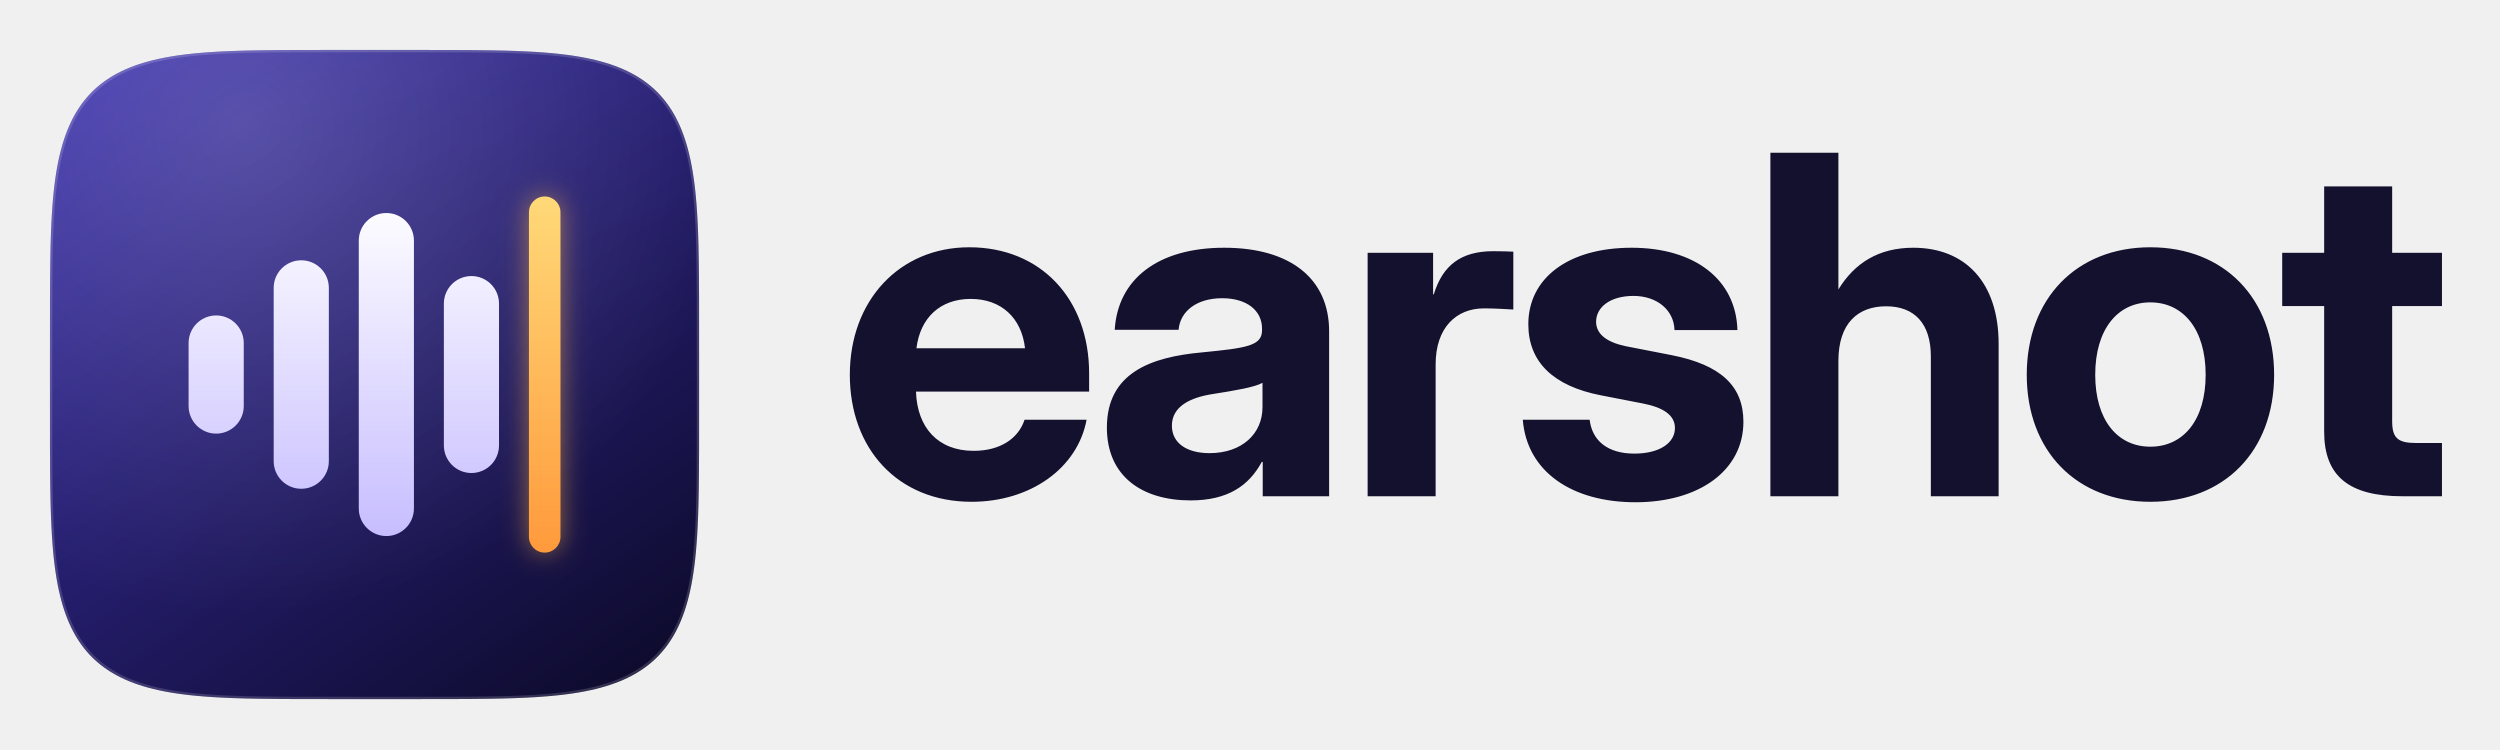
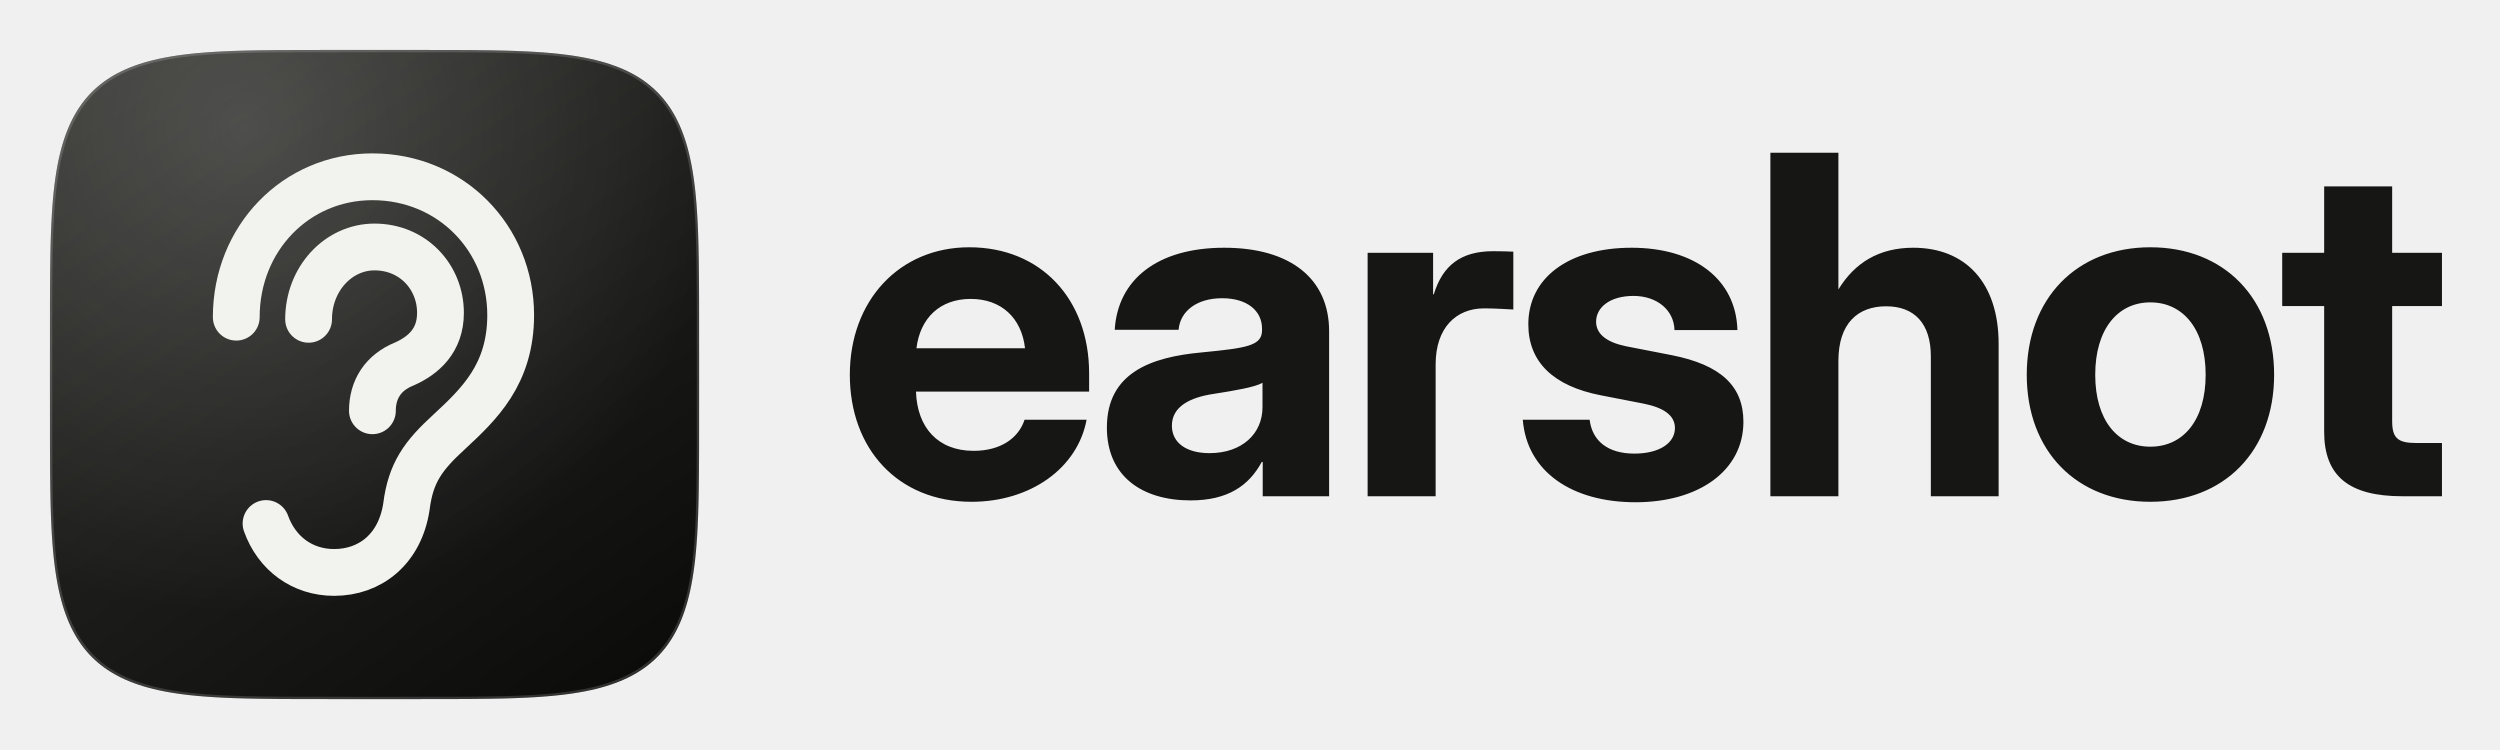
<svg xmlns="http://www.w3.org/2000/svg" width="801" height="240" viewBox="0 0 801 240">
  <defs>
    <linearGradient id="bg" x1="0.15" y1="0" x2="0.85" y2="1">
-       <stop offset="0" stop-color="#3A2FA8" />
-       <stop offset="1" stop-color="#0E0B2E" />
+       <stop offset="0" stop-color="#2C2C29" />
+       <stop offset="1" stop-color="#0C0C0B" />
    </linearGradient>
    <radialGradient id="highlight" cx="0.3" cy="0.12" r="0.75">
      <stop offset="0" stop-color="#FFFFFF" stop-opacity="0.18" />
      <stop offset="1" stop-color="#FFFFFF" stop-opacity="0" />
    </radialGradient>
-     <linearGradient id="bar" gradientUnits="userSpaceOnUse" x1="0" y1="286" x2="0" y2="738">
-       <stop offset="0" stop-color="#FFFFFF" />
-       <stop offset="1" stop-color="#C4BAFF" />
-     </linearGradient>
-     <linearGradient id="cursor" x1="0" y1="0" x2="0" y2="1">
-       <stop offset="0" stop-color="#FFD978" />
-       <stop offset="1" stop-color="#FF9A3C" />
-     </linearGradient>
-     <filter id="cursor-glow" x="-150%" y="-20%" width="400%" height="140%">
-       <feGaussianBlur stdDeviation="16" />
-     </filter>
    <clipPath id="tile-clip">
      <path d="M 924.00 512.00 L 923.95 605.51 L 923.80 635.37 L 923.55 657.07 L 923.21 674.71 L 922.76 689.84 L 922.21 703.21 L 921.56 715.26 L 920.81 726.28 L 919.97 736.47 L 919.02 745.95 L 917.96 754.84 L 916.81 763.20 L 915.55 771.12 L 914.19 778.62 L 912.73 785.76 L 911.16 792.56 L 909.48 799.07 L 907.70 805.29 L 905.81 811.25 L 903.80 816.97 L 901.69 822.46 L 899.47 827.73 L 897.13 832.80 L 894.68 837.68 L 892.11 842.38 L 889.42 846.89 L 886.61 851.24 L 883.68 855.43 L 880.62 859.46 L 877.44 863.34 L 874.12 867.08 L 870.67 870.67 L 867.08 874.12 L 863.34 877.44 L 859.46 880.62 L 855.43 883.68 L 851.24 886.61 L 846.89 889.42 L 842.38 892.11 L 837.68 894.68 L 832.80 897.13 L 827.73 899.47 L 822.46 901.69 L 816.97 903.80 L 811.25 905.81 L 805.29 907.70 L 799.07 909.48 L 792.56 911.16 L 785.76 912.73 L 778.62 914.19 L 771.12 915.55 L 763.20 916.81 L 754.84 917.96 L 745.95 919.02 L 736.47 919.97 L 726.28 920.81 L 715.26 921.56 L 703.21 922.21 L 689.84 922.76 L 674.71 923.21 L 657.07 923.55 L 635.37 923.80 L 605.51 923.95 L 512.00 924.00 L 418.49 923.95 L 388.63 923.80 L 366.93 923.55 L 349.29 923.21 L 334.16 922.76 L 320.79 922.21 L 308.74 921.56 L 297.72 920.81 L 287.53 919.97 L 278.05 919.02 L 269.16 917.96 L 260.80 916.81 L 252.88 915.55 L 245.38 914.19 L 238.24 912.73 L 231.44 911.16 L 224.93 909.48 L 218.71 907.70 L 212.75 905.81 L 207.03 903.80 L 201.54 901.69 L 196.27 899.47 L 191.20 897.13 L 186.32 894.68 L 181.62 892.11 L 177.11 889.42 L 172.76 886.61 L 168.57 883.68 L 164.54 880.62 L 160.66 877.44 L 156.92 874.12 L 153.33 870.67 L 149.88 867.08 L 146.56 863.34 L 143.38 859.46 L 140.32 855.43 L 137.39 851.24 L 134.58 846.89 L 131.89 842.38 L 129.32 837.68 L 126.87 832.80 L 124.53 827.73 L 122.31 822.46 L 120.20 816.97 L 118.19 811.25 L 116.30 805.29 L 114.52 799.07 L 112.84 792.56 L 111.27 785.76 L 109.81 778.62 L 108.45 771.12 L 107.19 763.20 L 106.04 754.84 L 104.98 745.95 L 104.03 736.47 L 103.19 726.28 L 102.44 715.26 L 101.79 703.21 L 101.24 689.84 L 100.79 674.71 L 100.45 657.07 L 100.20 635.37 L 100.05 605.51 L 100.00 512.00 L 100.05 418.49 L 100.20 388.63 L 100.45 366.93 L 100.79 349.29 L 101.24 334.16 L 101.79 320.79 L 102.44 308.74 L 103.19 297.72 L 104.03 287.53 L 104.98 278.05 L 106.04 269.16 L 107.19 260.80 L 108.45 252.88 L 109.81 245.38 L 111.27 238.24 L 112.84 231.44 L 114.52 224.93 L 116.30 218.71 L 118.19 212.75 L 120.20 207.03 L 122.31 201.54 L 124.53 196.27 L 126.87 191.20 L 129.32 186.32 L 131.89 181.62 L 134.58 177.11 L 137.39 172.76 L 140.32 168.57 L 143.38 164.54 L 146.56 160.66 L 149.88 156.92 L 153.33 153.33 L 156.92 149.88 L 160.66 146.56 L 164.54 143.38 L 168.57 140.32 L 172.76 137.39 L 177.11 134.58 L 181.62 131.89 L 186.32 129.32 L 191.20 126.87 L 196.27 124.53 L 201.54 122.31 L 207.03 120.20 L 212.75 118.19 L 218.71 116.30 L 224.93 114.52 L 231.44 112.84 L 238.24 111.27 L 245.38 109.81 L 252.88 108.45 L 260.80 107.19 L 269.16 106.04 L 278.05 104.98 L 287.53 104.03 L 297.72 103.19 L 308.74 102.44 L 320.79 101.79 L 334.16 101.24 L 349.29 100.79 L 366.93 100.45 L 388.63 100.20 L 418.49 100.05 L 512.00 100.00 L 605.51 100.05 L 635.37 100.20 L 657.07 100.45 L 674.71 100.79 L 689.84 101.24 L 703.21 101.79 L 715.26 102.44 L 726.28 103.19 L 736.47 104.03 L 745.95 104.98 L 754.84 106.04 L 763.20 107.19 L 771.12 108.45 L 778.62 109.81 L 785.76 111.27 L 792.56 112.84 L 799.07 114.52 L 805.29 116.30 L 811.25 118.19 L 816.97 120.20 L 822.46 122.31 L 827.73 124.53 L 832.80 126.87 L 837.68 129.32 L 842.38 131.89 L 846.89 134.58 L 851.24 137.39 L 855.43 140.32 L 859.46 143.38 L 863.34 146.56 L 867.08 149.88 L 870.67 153.33 L 874.12 156.92 L 877.44 160.66 L 880.62 164.54 L 883.68 168.57 L 886.61 172.76 L 889.42 177.11 L 892.11 181.62 L 894.68 186.32 L 897.13 191.20 L 899.47 196.27 L 901.69 201.54 L 903.80 207.03 L 905.81 212.75 L 907.70 218.71 L 909.48 224.93 L 911.16 231.44 L 912.73 238.24 L 914.19 245.38 L 915.55 252.88 L 916.81 260.80 L 917.96 269.16 L 919.02 278.05 L 919.97 287.53 L 920.81 297.72 L 921.56 308.74 L 922.21 320.79 L 922.76 334.16 L 923.21 349.29 L 923.55 366.93 L 923.80 388.63 L 923.95 418.49 Z" />
    </clipPath>
  </defs>
  <g transform="translate(16 16) scale(0.2524272) translate(-100 -100)">
    <path d="M 924.00 512.00 L 923.95 605.51 L 923.80 635.37 L 923.55 657.07 L 923.21 674.71 L 922.76 689.84 L 922.21 703.21 L 921.56 715.26 L 920.81 726.28 L 919.97 736.47 L 919.02 745.95 L 917.96 754.84 L 916.81 763.20 L 915.55 771.12 L 914.19 778.62 L 912.73 785.76 L 911.16 792.56 L 909.48 799.07 L 907.70 805.29 L 905.81 811.25 L 903.80 816.97 L 901.69 822.46 L 899.47 827.73 L 897.13 832.80 L 894.68 837.68 L 892.11 842.38 L 889.42 846.89 L 886.61 851.24 L 883.68 855.43 L 880.62 859.46 L 877.44 863.34 L 874.12 867.08 L 870.67 870.67 L 867.08 874.12 L 863.34 877.44 L 859.46 880.62 L 855.43 883.68 L 851.24 886.61 L 846.89 889.42 L 842.38 892.11 L 837.68 894.68 L 832.80 897.13 L 827.73 899.47 L 822.46 901.69 L 816.97 903.80 L 811.25 905.81 L 805.29 907.70 L 799.07 909.48 L 792.56 911.16 L 785.76 912.73 L 778.62 914.19 L 771.12 915.55 L 763.20 916.81 L 754.84 917.96 L 745.95 919.02 L 736.47 919.97 L 726.28 920.81 L 715.26 921.56 L 703.21 922.21 L 689.84 922.76 L 674.71 923.21 L 657.07 923.55 L 635.37 923.80 L 605.51 923.95 L 512.00 924.00 L 418.49 923.95 L 388.63 923.80 L 366.93 923.55 L 349.29 923.21 L 334.16 922.76 L 320.79 922.21 L 308.74 921.56 L 297.72 920.81 L 287.53 919.97 L 278.05 919.02 L 269.16 917.96 L 260.80 916.81 L 252.88 915.55 L 245.38 914.19 L 238.24 912.73 L 231.44 911.16 L 224.93 909.48 L 218.71 907.70 L 212.75 905.81 L 207.03 903.80 L 201.54 901.69 L 196.27 899.47 L 191.20 897.13 L 186.32 894.68 L 181.62 892.11 L 177.11 889.42 L 172.76 886.61 L 168.57 883.68 L 164.54 880.62 L 160.66 877.44 L 156.92 874.12 L 153.33 870.67 L 149.88 867.08 L 146.56 863.34 L 143.38 859.46 L 140.32 855.43 L 137.39 851.24 L 134.58 846.89 L 131.89 842.38 L 129.32 837.68 L 126.87 832.80 L 124.53 827.73 L 122.31 822.46 L 120.20 816.97 L 118.19 811.25 L 116.30 805.29 L 114.52 799.07 L 112.84 792.56 L 111.27 785.76 L 109.81 778.62 L 108.45 771.12 L 107.19 763.20 L 106.04 754.84 L 104.98 745.95 L 104.03 736.47 L 103.19 726.28 L 102.44 715.26 L 101.79 703.21 L 101.24 689.84 L 100.79 674.71 L 100.45 657.07 L 100.20 635.37 L 100.05 605.51 L 100.00 512.00 L 100.05 418.49 L 100.20 388.63 L 100.45 366.93 L 100.79 349.29 L 101.24 334.16 L 101.79 320.79 L 102.44 308.74 L 103.19 297.72 L 104.03 287.53 L 104.98 278.05 L 106.04 269.16 L 107.19 260.80 L 108.45 252.88 L 109.81 245.38 L 111.27 238.24 L 112.84 231.44 L 114.52 224.93 L 116.30 218.71 L 118.19 212.75 L 120.20 207.03 L 122.31 201.54 L 124.53 196.27 L 126.87 191.20 L 129.32 186.32 L 131.89 181.62 L 134.58 177.11 L 137.39 172.76 L 140.32 168.57 L 143.38 164.54 L 146.56 160.66 L 149.88 156.92 L 153.33 153.33 L 156.92 149.88 L 160.66 146.56 L 164.54 143.38 L 168.57 140.32 L 172.76 137.39 L 177.11 134.58 L 181.62 131.89 L 186.32 129.32 L 191.20 126.87 L 196.27 124.53 L 201.54 122.31 L 207.03 120.20 L 212.75 118.19 L 218.71 116.30 L 224.93 114.52 L 231.44 112.84 L 238.24 111.27 L 245.38 109.81 L 252.88 108.45 L 260.80 107.19 L 269.16 106.04 L 278.05 104.98 L 287.53 104.03 L 297.72 103.19 L 308.74 102.44 L 320.79 101.79 L 334.16 101.24 L 349.29 100.79 L 366.93 100.45 L 388.63 100.20 L 418.49 100.05 L 512.00 100.00 L 605.51 100.05 L 635.37 100.20 L 657.07 100.45 L 674.71 100.79 L 689.84 101.24 L 703.21 101.79 L 715.26 102.44 L 726.28 103.19 L 736.47 104.03 L 745.95 104.98 L 754.84 106.04 L 763.20 107.19 L 771.12 108.45 L 778.62 109.81 L 785.76 111.27 L 792.56 112.84 L 799.07 114.52 L 805.29 116.30 L 811.25 118.19 L 816.97 120.20 L 822.46 122.31 L 827.73 124.53 L 832.80 126.87 L 837.68 129.32 L 842.38 131.89 L 846.89 134.58 L 851.24 137.39 L 855.43 140.32 L 859.46 143.38 L 863.34 146.56 L 867.08 149.88 L 870.67 153.33 L 874.12 156.92 L 877.44 160.66 L 880.62 164.54 L 883.68 168.57 L 886.61 172.76 L 889.42 177.11 L 892.11 181.62 L 894.68 186.32 L 897.13 191.20 L 899.47 196.27 L 901.69 201.54 L 903.80 207.03 L 905.81 212.75 L 907.70 218.71 L 909.48 224.93 L 911.16 231.44 L 912.73 238.24 L 914.19 245.38 L 915.55 252.88 L 916.81 260.80 L 917.96 269.16 L 919.02 278.05 L 919.97 287.53 L 920.81 297.72 L 921.56 308.74 L 922.21 320.79 L 922.76 334.16 L 923.21 349.29 L 923.55 366.93 L 923.80 388.63 L 923.95 418.49 Z" fill="url(#bg)" />
    <g clip-path="url(#tile-clip)">
      <rect x="100" y="100" width="824" height="824" fill="url(#highlight)" />
-       <g id="mark">
-         <rect x="276" y="437" width="70" height="150" rx="35" fill="url(#bar)" />
-         <rect x="384" y="367" width="70" height="290" rx="35" fill="url(#bar)" />
-         <rect x="492" y="307" width="70" height="410" rx="35" fill="url(#bar)" />
-         <rect x="600" y="387" width="70" height="250" rx="35" fill="url(#bar)" />
-         <rect x="708" y="286" width="40" height="452" rx="20" fill="#FFB23F" opacity="0.55" filter="url(#cursor-glow)" />
-         <rect x="708" y="286" width="40" height="452" rx="20" fill="url(#cursor)" />
+       <g id="mark" transform="translate(161 180) scale(27)" fill="none" stroke="#F2F2EE" stroke-width="2.2" stroke-linecap="round" stroke-linejoin="round">
+         <path d="M6.5 9.6C6.5 5.9 9.3 3 12.9 3C16.6 3 19.4 5.9 19.4 9.5C19.4 12.3 17.9 13.7 16.5 15C15.3 16.1 14.7 16.9 14.5 18.5C14.2 20.5 12.8 21.6 11.1 21.6C9.6 21.6 8.4 20.7 7.9 19.3" />
+         <path d="M9.9 9.7C9.9 7.8 11.3 6.3 13 6.3C14.8 6.3 16.1 7.7 16.1 9.4C16.1 10.7 15.3 11.4 14.4 11.8C13.4 12.2 12.9 13 12.9 14" />
      </g>
    </g>
    <path d="M 924.00 512.00 L 923.95 605.51 L 923.80 635.37 L 923.55 657.07 L 923.21 674.71 L 922.76 689.84 L 922.21 703.21 L 921.56 715.26 L 920.81 726.28 L 919.97 736.47 L 919.02 745.95 L 917.96 754.84 L 916.81 763.20 L 915.55 771.12 L 914.19 778.62 L 912.73 785.76 L 911.16 792.56 L 909.48 799.07 L 907.70 805.29 L 905.81 811.25 L 903.80 816.97 L 901.69 822.46 L 899.47 827.73 L 897.13 832.80 L 894.68 837.68 L 892.11 842.38 L 889.42 846.89 L 886.61 851.24 L 883.68 855.43 L 880.62 859.46 L 877.44 863.34 L 874.12 867.08 L 870.67 870.67 L 867.08 874.12 L 863.34 877.44 L 859.46 880.62 L 855.43 883.68 L 851.24 886.61 L 846.89 889.42 L 842.38 892.11 L 837.68 894.68 L 832.80 897.13 L 827.73 899.47 L 822.46 901.69 L 816.97 903.80 L 811.25 905.81 L 805.29 907.70 L 799.07 909.48 L 792.56 911.16 L 785.76 912.73 L 778.62 914.19 L 771.12 915.55 L 763.20 916.81 L 754.84 917.96 L 745.95 919.02 L 736.47 919.97 L 726.28 920.81 L 715.26 921.56 L 703.21 922.21 L 689.84 922.76 L 674.71 923.21 L 657.07 923.55 L 635.37 923.80 L 605.51 923.95 L 512.00 924.00 L 418.49 923.95 L 388.63 923.80 L 366.93 923.55 L 349.29 923.21 L 334.16 922.76 L 320.79 922.21 L 308.74 921.56 L 297.72 920.81 L 287.53 919.97 L 278.05 919.02 L 269.16 917.96 L 260.80 916.81 L 252.88 915.55 L 245.38 914.19 L 238.24 912.73 L 231.44 911.16 L 224.93 909.48 L 218.71 907.70 L 212.75 905.81 L 207.03 903.80 L 201.54 901.69 L 196.27 899.47 L 191.20 897.13 L 186.32 894.68 L 181.62 892.11 L 177.11 889.42 L 172.76 886.61 L 168.57 883.68 L 164.54 880.62 L 160.66 877.44 L 156.92 874.12 L 153.33 870.67 L 149.88 867.08 L 146.56 863.34 L 143.38 859.46 L 140.32 855.43 L 137.39 851.24 L 134.58 846.89 L 131.89 842.38 L 129.32 837.68 L 126.87 832.80 L 124.53 827.73 L 122.31 822.46 L 120.20 816.97 L 118.19 811.25 L 116.30 805.29 L 114.52 799.07 L 112.84 792.56 L 111.27 785.76 L 109.81 778.62 L 108.45 771.12 L 107.19 763.20 L 106.04 754.84 L 104.98 745.95 L 104.03 736.47 L 103.19 726.28 L 102.44 715.26 L 101.79 703.21 L 101.24 689.84 L 100.79 674.71 L 100.45 657.07 L 100.20 635.37 L 100.05 605.51 L 100.00 512.00 L 100.05 418.49 L 100.20 388.63 L 100.45 366.93 L 100.79 349.29 L 101.24 334.16 L 101.79 320.79 L 102.44 308.74 L 103.19 297.72 L 104.03 287.53 L 104.98 278.05 L 106.04 269.16 L 107.19 260.80 L 108.45 252.88 L 109.81 245.38 L 111.27 238.24 L 112.84 231.44 L 114.52 224.93 L 116.30 218.71 L 118.19 212.75 L 120.20 207.03 L 122.31 201.54 L 124.53 196.27 L 126.87 191.20 L 129.32 186.32 L 131.89 181.62 L 134.58 177.11 L 137.39 172.76 L 140.32 168.57 L 143.38 164.54 L 146.56 160.66 L 149.88 156.92 L 153.33 153.33 L 156.92 149.88 L 160.66 146.56 L 164.54 143.38 L 168.57 140.32 L 172.76 137.39 L 177.11 134.58 L 181.62 131.89 L 186.32 129.32 L 191.20 126.87 L 196.27 124.53 L 201.54 122.31 L 207.03 120.20 L 212.75 118.19 L 218.71 116.30 L 224.93 114.52 L 231.44 112.84 L 238.24 111.27 L 245.38 109.81 L 252.88 108.45 L 260.80 107.19 L 269.16 106.04 L 278.05 104.98 L 287.53 104.03 L 297.72 103.19 L 308.74 102.44 L 320.79 101.79 L 334.16 101.24 L 349.29 100.79 L 366.93 100.45 L 388.63 100.20 L 418.49 100.05 L 512.00 100.00 L 605.51 100.05 L 635.37 100.20 L 657.07 100.45 L 674.71 100.79 L 689.84 101.24 L 703.21 101.79 L 715.26 102.44 L 726.28 103.19 L 736.47 104.03 L 745.95 104.98 L 754.84 106.04 L 763.20 107.19 L 771.12 108.45 L 778.62 109.81 L 785.76 111.27 L 792.56 112.84 L 799.07 114.52 L 805.29 116.30 L 811.25 118.19 L 816.97 120.20 L 822.46 122.31 L 827.73 124.53 L 832.80 126.87 L 837.68 129.32 L 842.38 131.89 L 846.89 134.58 L 851.24 137.39 L 855.43 140.32 L 859.46 143.38 L 863.34 146.56 L 867.08 149.88 L 870.67 153.33 L 874.12 156.92 L 877.44 160.66 L 880.62 164.54 L 883.68 168.57 L 886.61 172.76 L 889.42 177.11 L 892.11 181.62 L 894.68 186.32 L 897.13 191.20 L 899.47 196.27 L 901.69 201.54 L 903.80 207.03 L 905.81 212.75 L 907.70 218.71 L 909.48 224.93 L 911.16 231.44 L 912.73 238.24 L 914.19 245.38 L 915.55 252.88 L 916.81 260.80 L 917.96 269.16 L 919.02 278.05 L 919.97 287.53 L 920.81 297.72 L 921.56 308.74 L 922.21 320.79 L 922.76 334.16 L 923.21 349.29 L 923.55 366.93 L 923.80 388.63 L 923.95 418.49 Z" fill="none" stroke="#FFFFFF" stroke-opacity="0.16" stroke-width="3" transform="translate(512 512) scale(0.9964) translate(-512 -512)" />
  </g>
-   <g transform="translate(268 159.0) scale(0.78)" fill="#14112E">
+   <g transform="translate(268 159.0) scale(0.78)" fill="#161615">
    <path id="wordmark" data-width="663.7" d="M55.492 2.273C79.735 2.273 99.053 -11.553 102.746 -31.439H77.273C74.716 -23.674 67.235 -18.655 56.345 -18.655C41.667 -18.655 33.144 -28.22 32.67 -42.992H103.788V-50.473C103.788 -80.966 83.996 -102.273 54.545 -102.273C25.852 -102.273 5.492 -80.398 5.492 -49.905C5.492 -19.508 25.189 2.273 55.492 2.273ZM32.86 -60.795C34.375 -73.295 42.614 -81.061 55.114 -81.061C67.708 -81.061 76.042 -73.295 77.462 -60.795Z M145.458 1.705C160.799 1.705 169.417 -4.356 174.72 -14.11H175.098V0.0H202.371V-67.803C202.371 -89.205 186.652 -102.083 159.284 -102.083C131.822 -102.083 115.534 -89.015 114.303 -68.371H140.534C141.197 -76.042 148.015 -81.345 158.432 -81.345C168.659 -81.345 174.814 -76.231 174.814 -68.845V-68.182C174.814 -61.742 168.375 -60.89 150.098 -59.091C129.265 -57.197 111.083 -50.758 111.083 -28.22C111.083 -8.239 125.477 1.705 145.458 1.705ZM153.223 -17.708C143.848 -17.708 137.788 -21.875 137.788 -28.977C137.788 -36.932 145.364 -40.625 154.928 -42.045C163.924 -43.466 171.784 -44.792 175.004 -46.591V-36.553C175.004 -25.758 166.67 -17.708 153.223 -17.708Z M218.189 0.0H246.125V-54.167C246.125 -69.223 254.553 -77.178 266.011 -77.178C270.746 -77.178 275.955 -76.799 278.038 -76.705V-100.473C275.765 -100.568 273.019 -100.663 269.799 -100.663C256.636 -100.663 249.061 -94.981 245.367 -82.955H245.083V-100.0H218.189Z M328.231 2.462C354.367 2.462 372.549 -10.606 372.549 -30.587C372.549 -45.265 363.269 -53.977 343.098 -57.955L324.159 -61.648C316.489 -63.258 312.038 -66.572 312.038 -71.686C312.038 -77.652 317.814 -82.292 327.379 -82.292C337.227 -82.292 344.045 -76.326 344.235 -68.277H370.087C369.519 -89.11 352.473 -102.083 326.621 -102.083C300.58 -102.083 284.197 -89.583 284.197 -70.644C284.197 -55.114 294.519 -45.265 313.932 -41.477L331.451 -38.068C339.595 -36.458 344.424 -33.333 344.424 -28.03C344.424 -21.875 338.08 -17.519 327.758 -17.519C316.867 -17.519 310.428 -22.727 309.386 -31.439H281.924C283.629 -9.943 302.284 2.462 328.231 2.462Z M411.568 -55.587C411.568 -71.117 419.617 -78.03 431.17 -78.03C442.818 -78.03 449.542 -70.928 449.542 -57.481V0.0H477.383V-62.595C477.383 -87.879 463.652 -102.083 442.345 -102.083C428.235 -102.083 418.292 -95.928 411.568 -84.943V-141.098H383.633V0.0H411.568Z M539.697 2.273C570.095 2.273 590.549 -18.561 590.549 -49.905C590.549 -81.25 570.095 -102.273 539.697 -102.273C509.394 -102.273 488.939 -81.25 488.939 -49.905C488.939 -18.561 509.394 2.273 539.697 2.273ZM539.697 -20.36C526.155 -20.36 517.064 -31.345 517.064 -49.905C517.064 -68.561 526.25 -79.64 539.697 -79.64C553.239 -79.64 562.424 -68.561 562.424 -49.905C562.424 -31.345 553.333 -20.36 539.697 -20.36Z M659.492 -100.0H639.038V-127.273H611.102V-100.0H593.867V-78.125H611.102V-26.515C611.102 -8.333 621.235 0.0 643.205 0.0H659.492V-21.875H648.792C641.216 -21.875 639.038 -24.053 639.038 -30.871V-78.125H659.492Z" />
  </g>
</svg>
